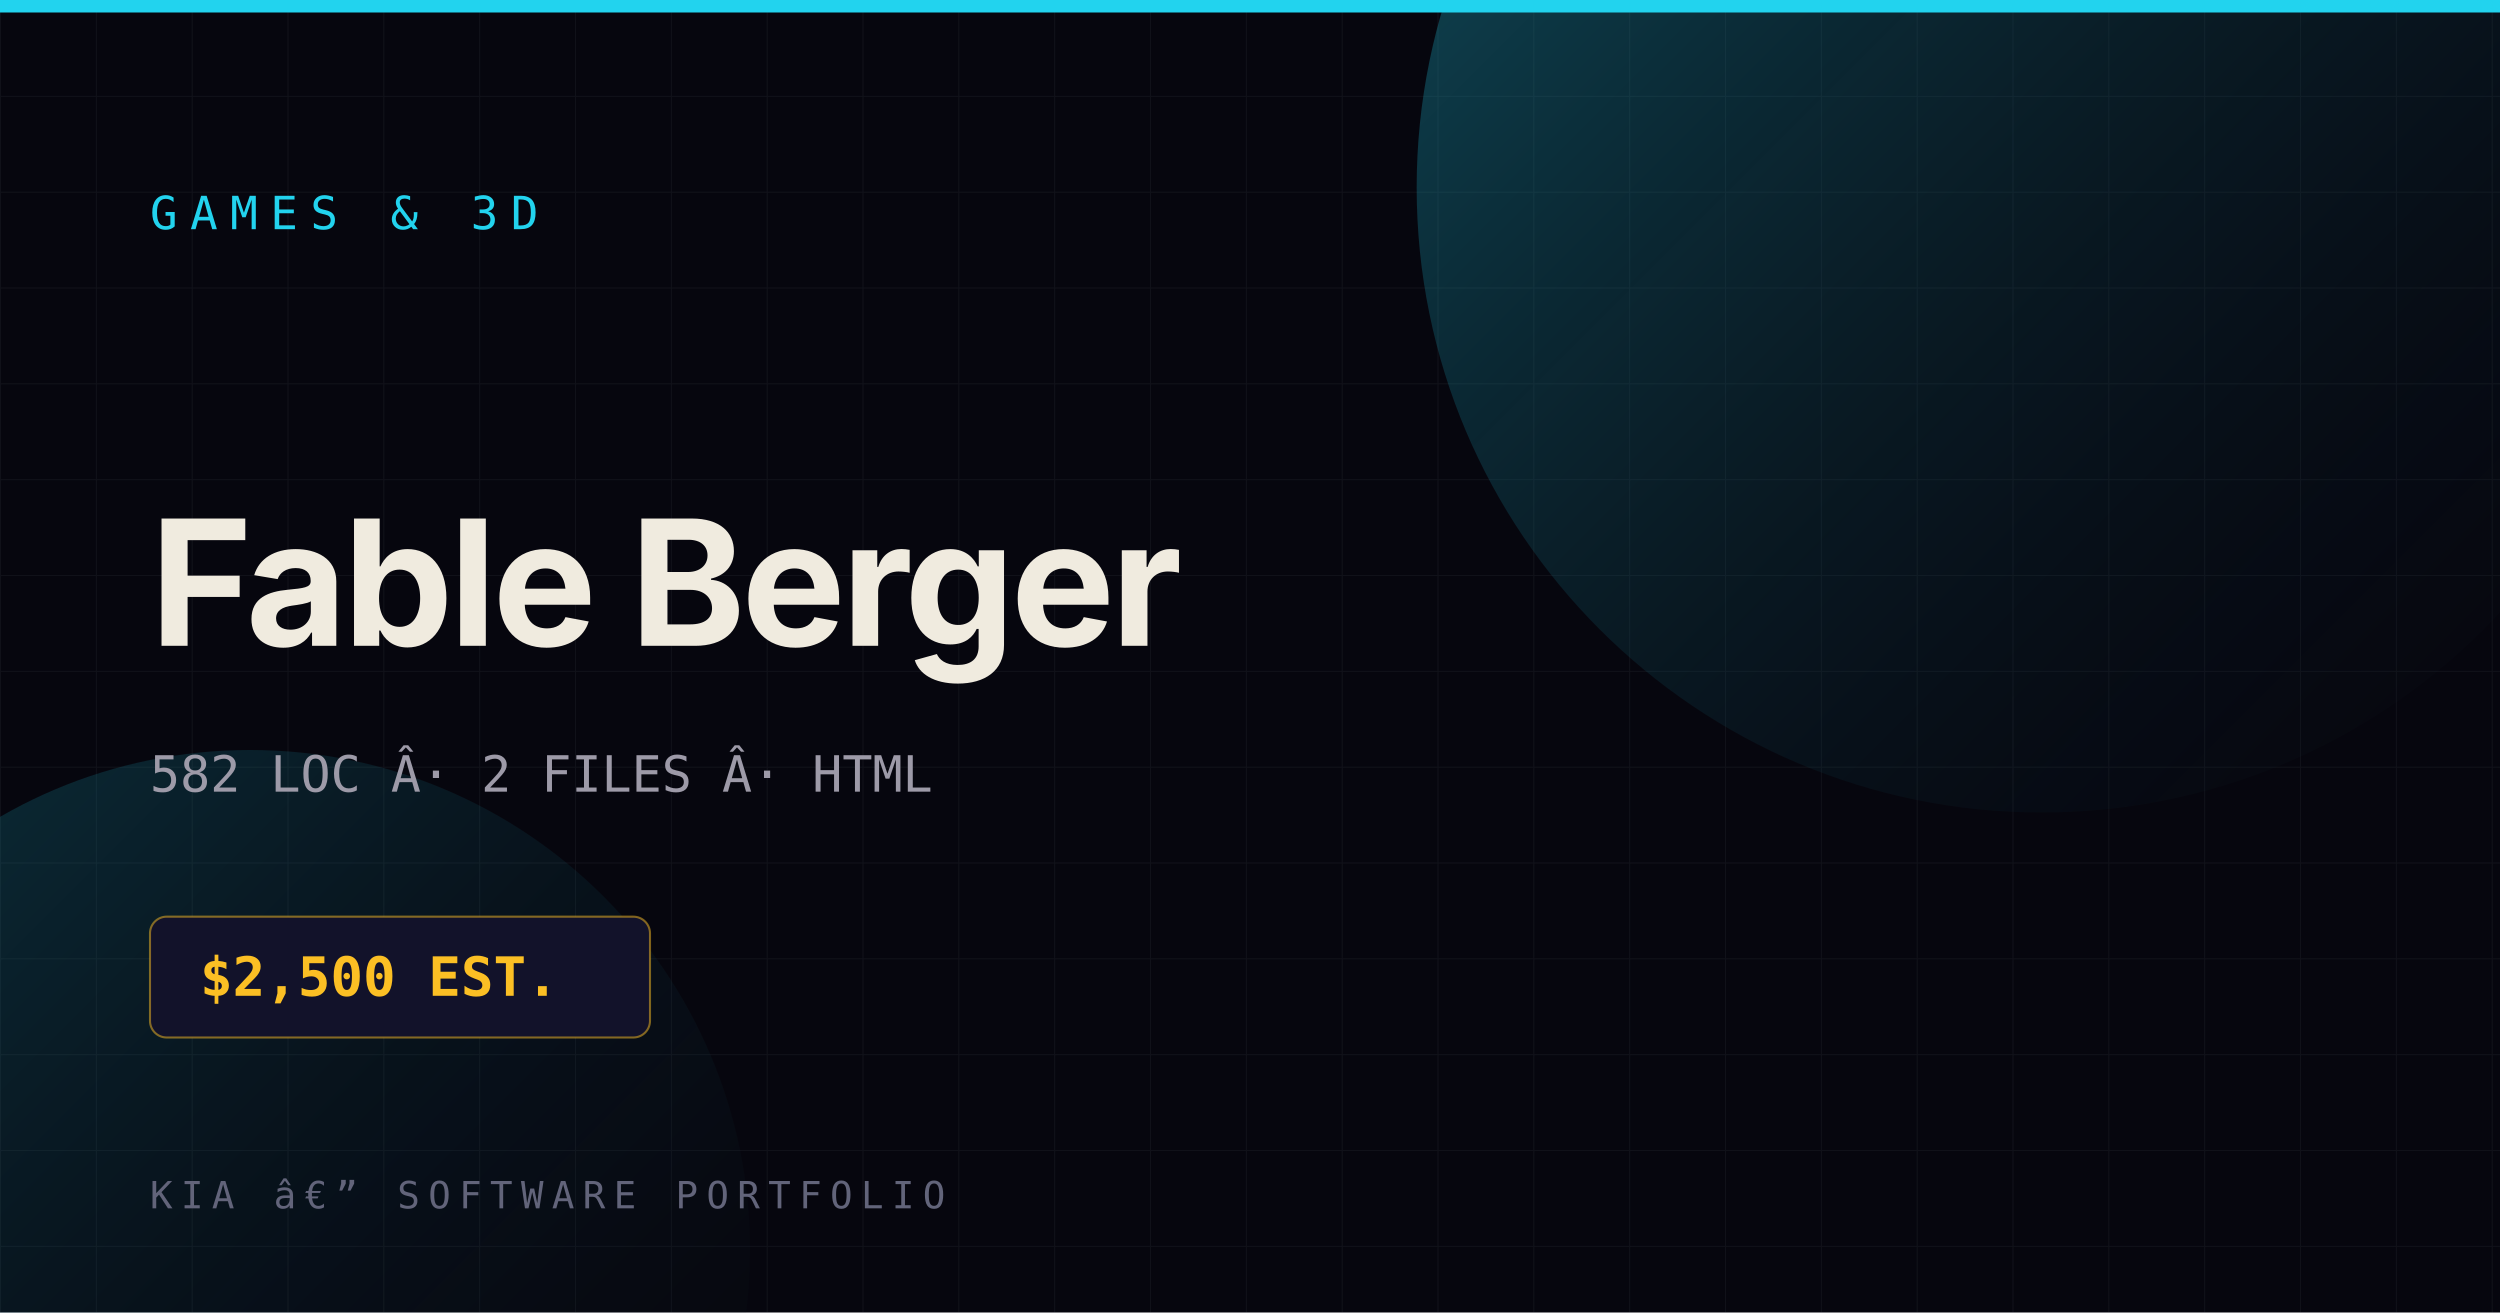
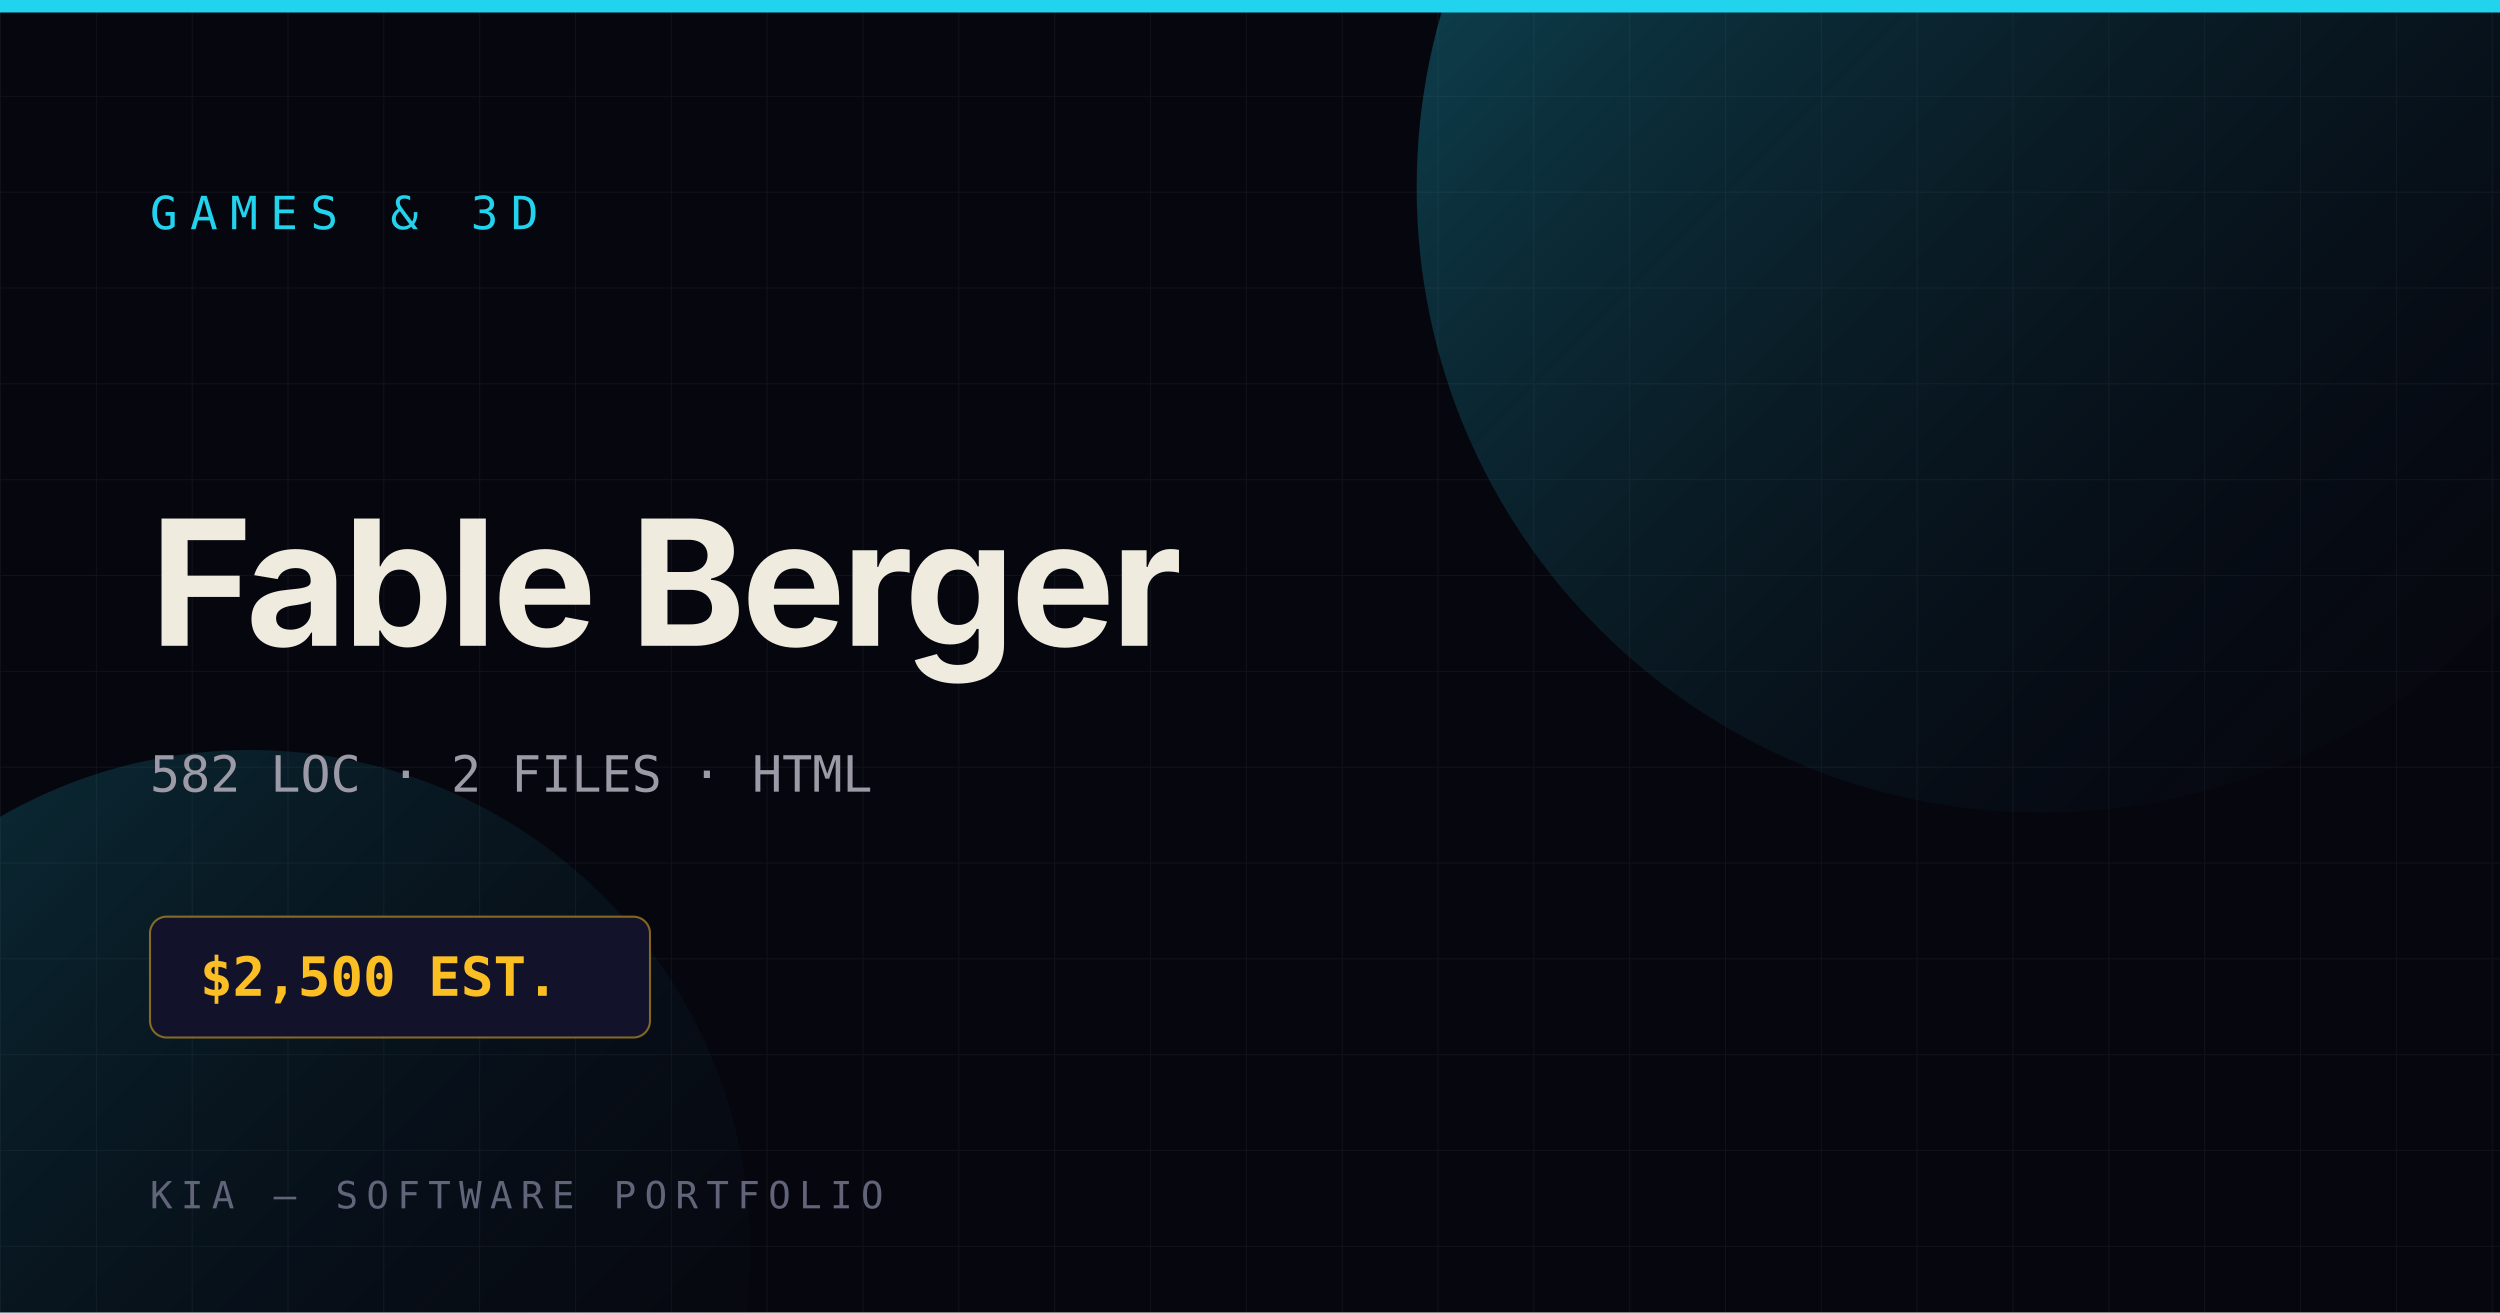
<svg xmlns="http://www.w3.org/2000/svg" width="1200" height="630" viewBox="0 0 1200 630" role="img" aria-label="Fable Berger">
  <defs>
    <linearGradient id="g" x1="0" y1="0" x2="1" y2="1">
      <stop offset="0" stop-color="#22d3ee" stop-opacity=".40" />
      <stop offset="1" stop-color="#06060e" stop-opacity="0" />
    </linearGradient>
    <pattern id="grid" width="46" height="46" patternUnits="userSpaceOnUse">
      <path d="M46 0H0V46" fill="none" stroke="#94a3b8" stroke-opacity=".07" />
    </pattern>
  </defs>
  <rect width="1200" height="630" fill="#06060e" />
  <rect width="1200" height="630" fill="url(#grid)" />
  <circle cx="980" cy="90" r="300" fill="url(#g)" />
  <circle cx="120" cy="600" r="240" fill="url(#g)" opacity=".55" />
  <rect x="0" y="0" width="1200" height="6" fill="#22d3ee" />
  <text x="72" y="110" fill="#22d3ee" font-family="ui-monospace, Menlo, Consolas, monospace" font-size="22" letter-spacing="6">GAMES &amp; 3D</text>
  <text x="72" y="310" fill="#f0ebdf" font-family="system-ui, -apple-system, sans-serif" font-weight="700" font-size="84" letter-spacing="-2">Fable Berger</text>
-   <text x="72" y="380" fill="#9d9aa8" font-family="ui-monospace, Menlo, Consolas, monospace" font-size="24">582 LOC Â· 2 FILES Â· HTML</text>
+   <text x="72" y="380" fill="#9d9aa8" font-family="ui-monospace, Menlo, Consolas, monospace" font-size="24">582 LOC · 2 FILES · HTML</text>
  <rect x="72" y="440" width="240" height="58" rx="8" fill="#12122a" stroke="#fbbf24" stroke-opacity=".5" />
  <text x="96" y="478" fill="#fbbf24" font-family="ui-monospace, Menlo, Consolas, monospace" font-size="26" font-weight="700">$2,500 EST.</text>
-   <text x="72" y="580" fill="#62647a" font-family="ui-monospace, Menlo, Consolas, monospace" font-size="18" letter-spacing="4">KIA â€” SOFTWARE PORTFOLIO</text>
+   <text x="72" y="580" fill="#62647a" font-family="ui-monospace, Menlo, Consolas, monospace" font-size="18" letter-spacing="4">KIA — SOFTWARE PORTFOLIO</text>
</svg>
